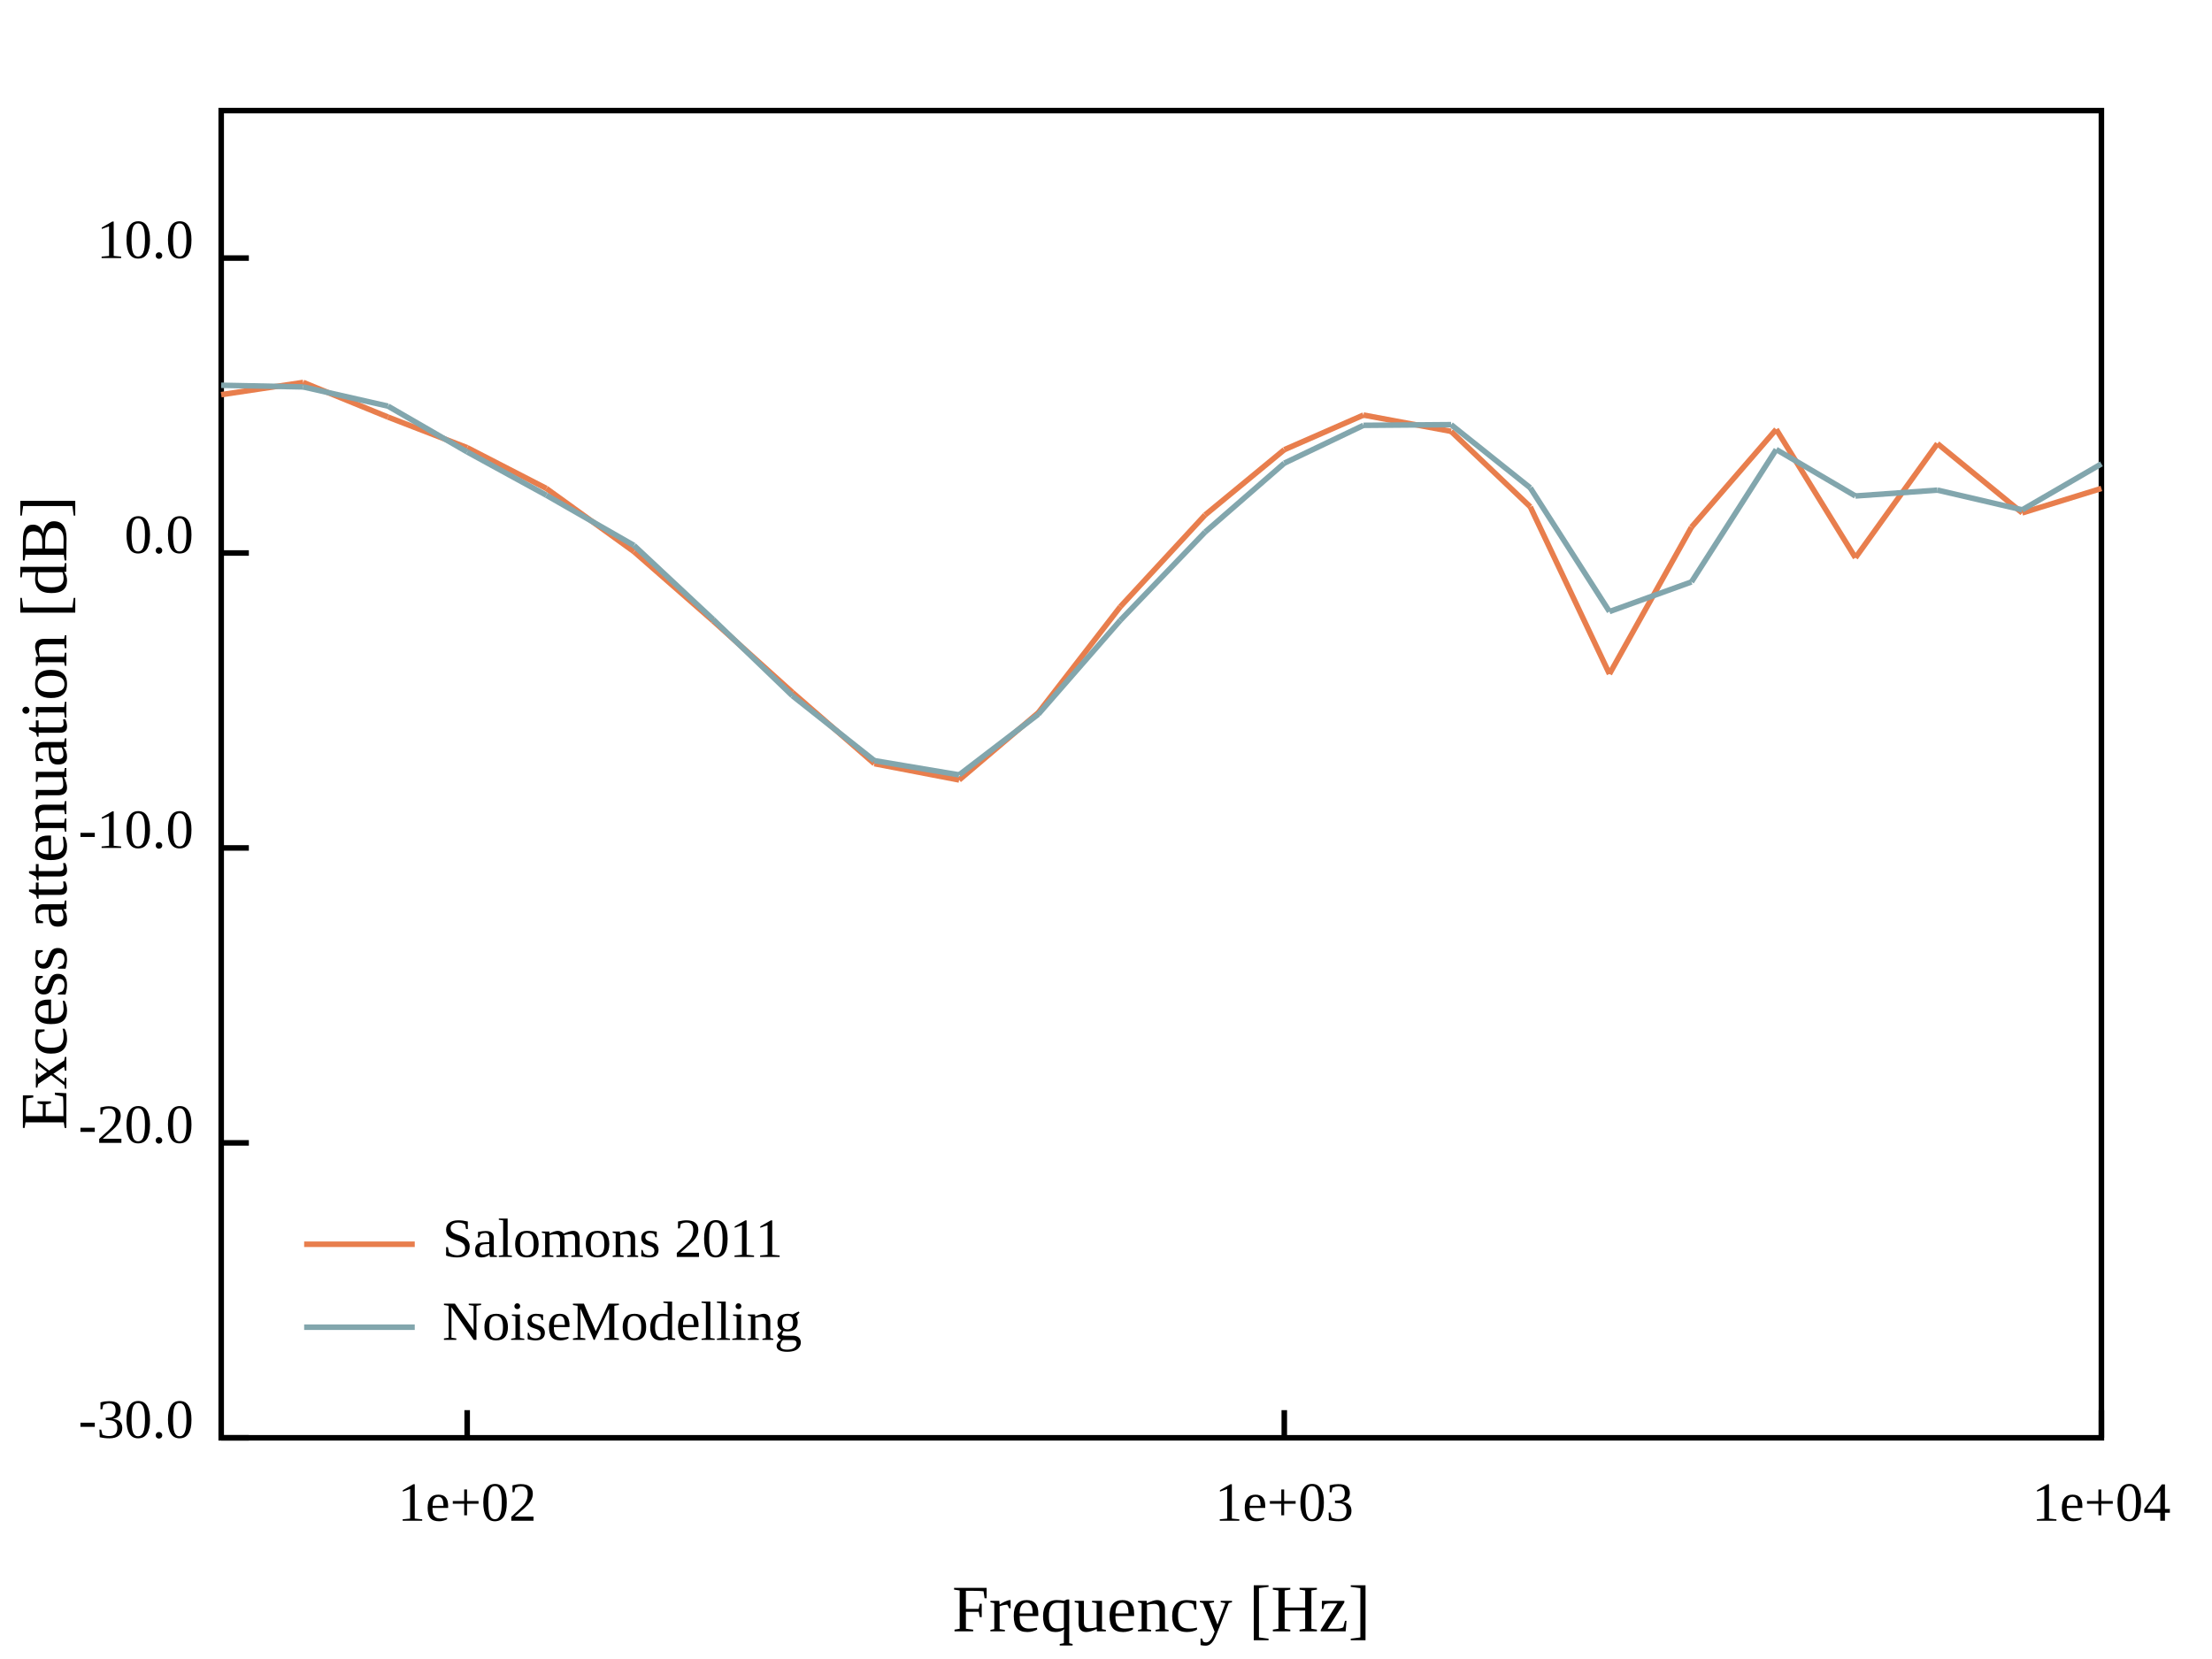
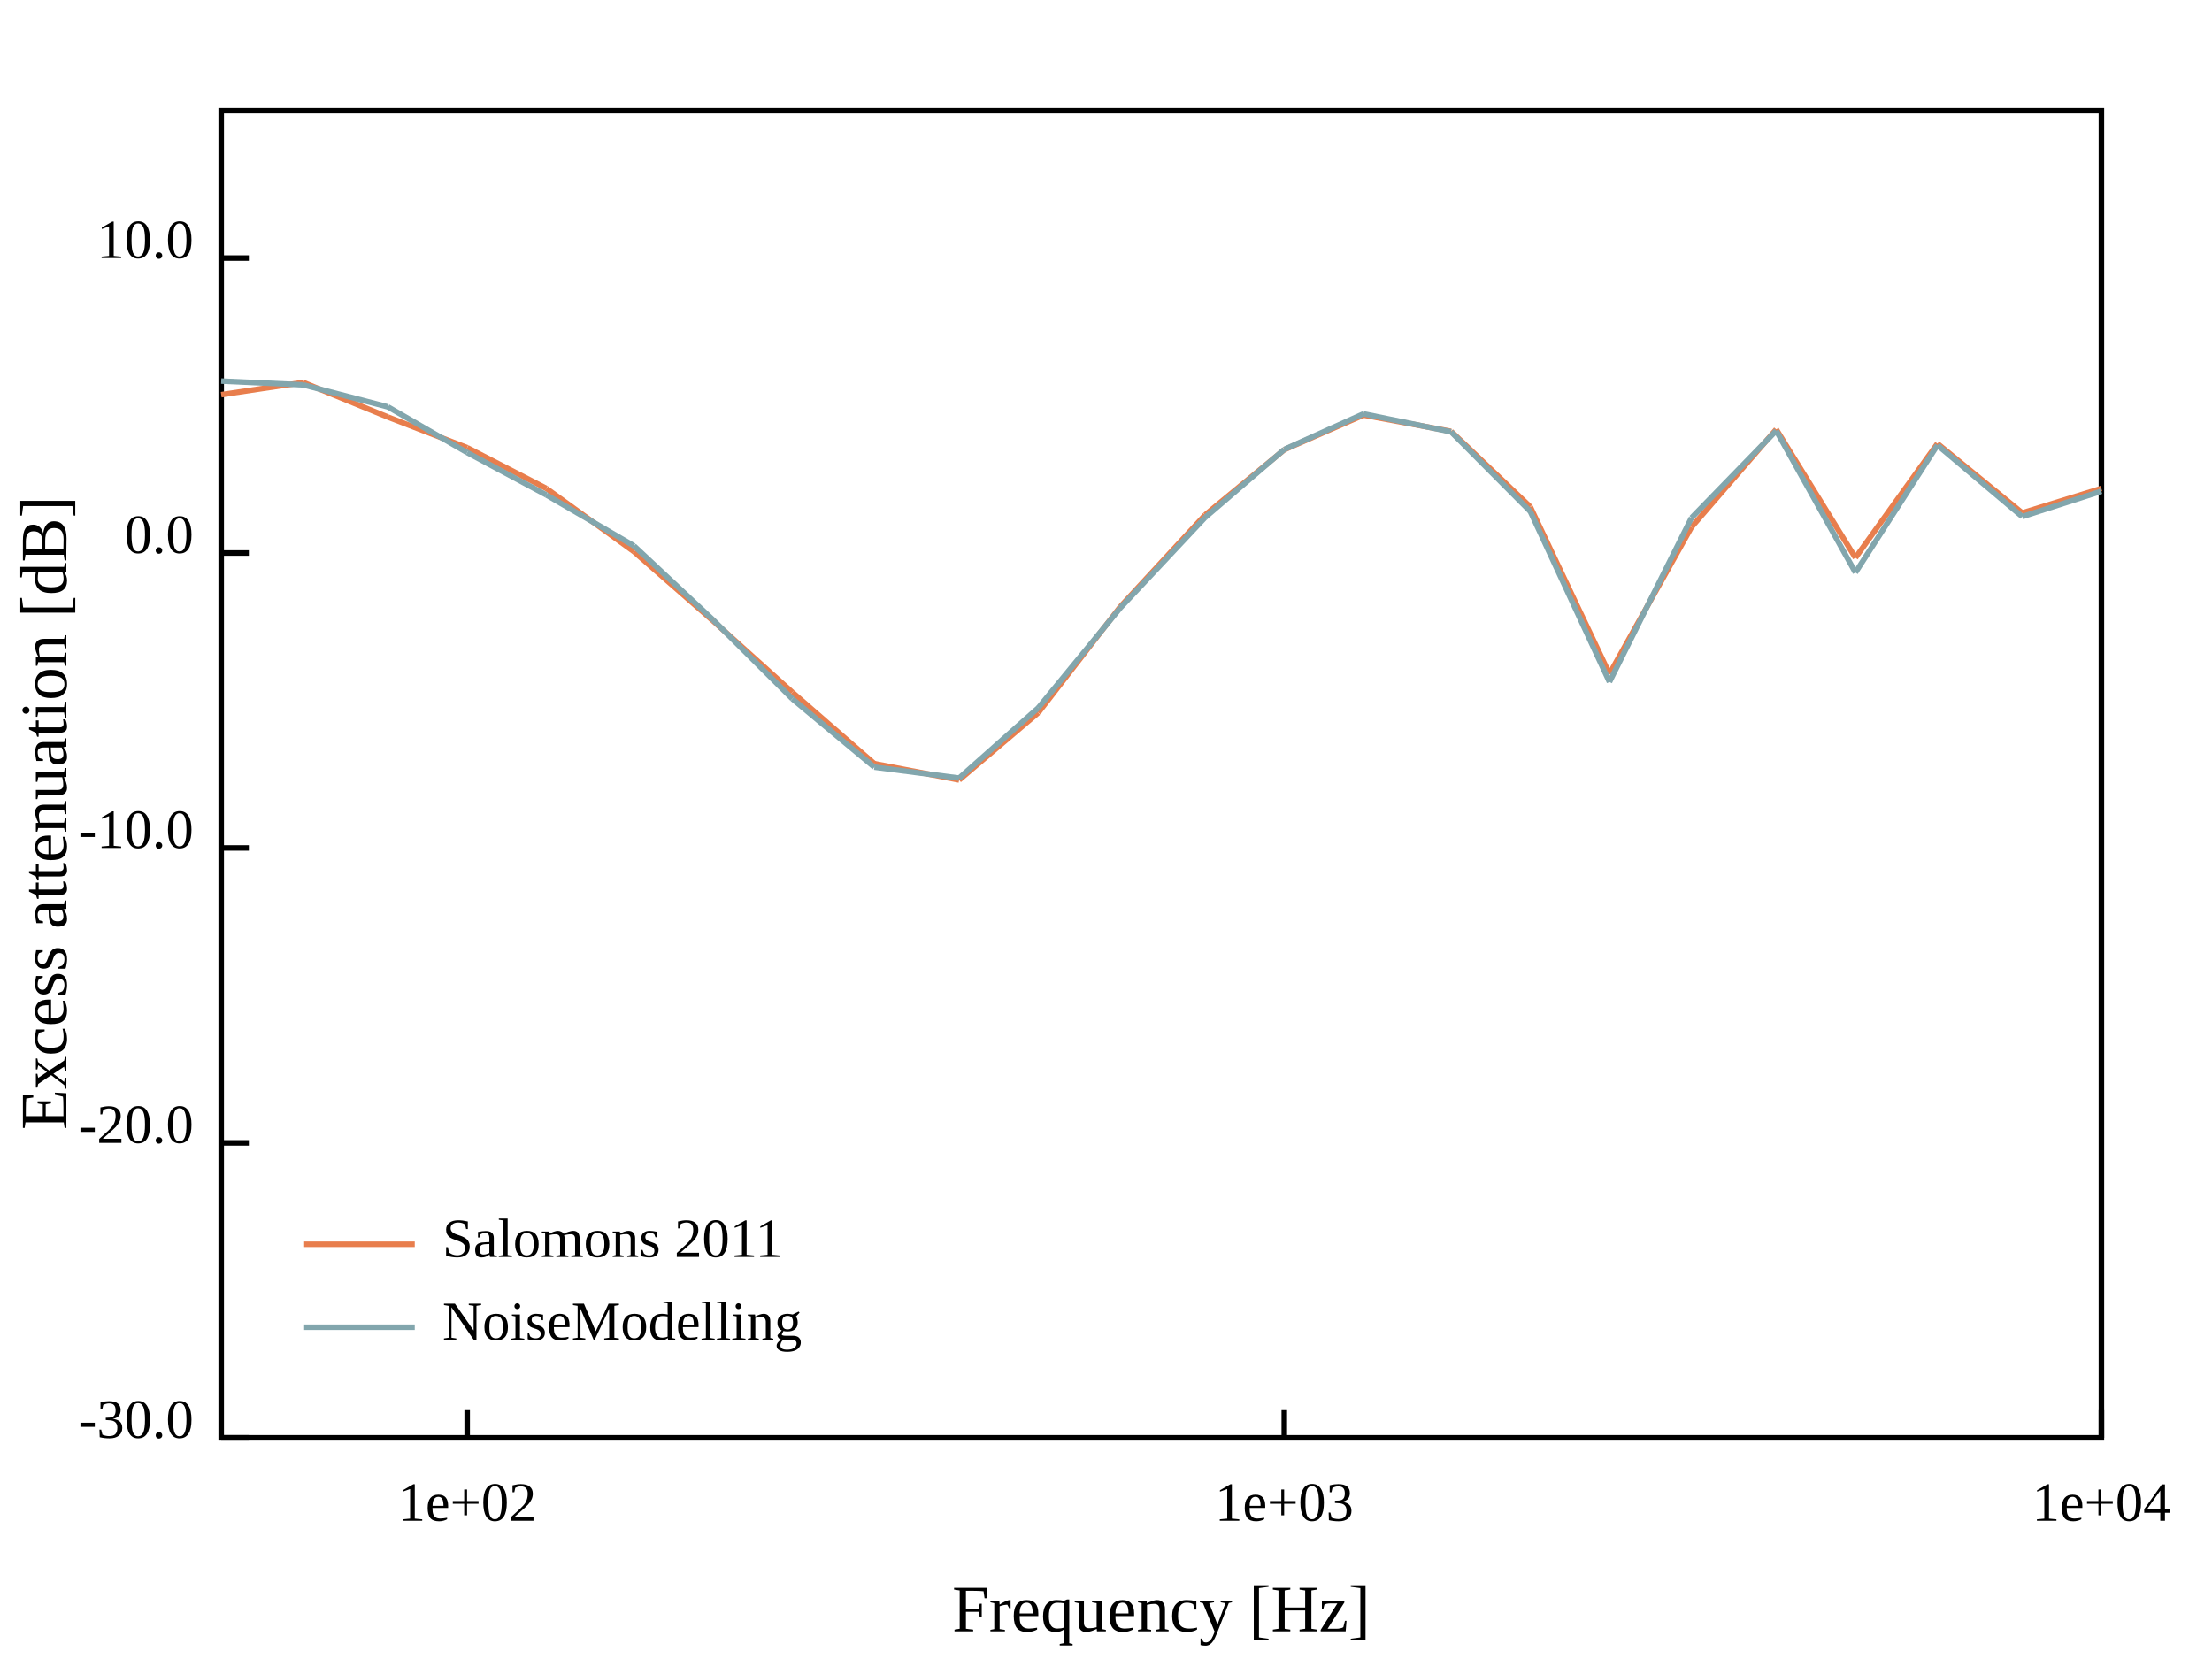
<svg xmlns="http://www.w3.org/2000/svg" height="300" width="400">
  <rect width="400" height="300" x="0" y="0" style="fill:white; stroke:none" />
  <rect width="340" height="240" x="40" y="20" style="fill:none; stroke-width:1;stroke:black" />
  <line x1="40" y1="260" x2="45" y2="260" style="fill:none; stroke-width:1; stroke:black" />
  <text x="35" y="260" text-anchor="end" style="stroke:none; fill:black; font-size:smaller">-30.0</text>
  <line x1="40" y1="206.667" x2="45" y2="206.667" style="fill:none; stroke-width:1; stroke:black" />
  <text x="35" y="206.667" text-anchor="end" style="stroke:none; fill:black; font-size:smaller">-20.0</text>
  <line x1="40" y1="153.333" x2="45" y2="153.333" style="fill:none; stroke-width:1; stroke:black" />
  <text x="35" y="153.333" text-anchor="end" style="stroke:none; fill:black; font-size:smaller">-10.0</text>
  <line x1="40" y1="100" x2="45" y2="100" style="fill:none; stroke-width:1; stroke:black" />
  <text x="35" y="100" text-anchor="end" style="stroke:none; fill:black; font-size:smaller">0.0</text>
  <line x1="40" y1="46.667" x2="45" y2="46.667" style="fill:none; stroke-width:1; stroke:black" />
  <text x="35" y="46.667" text-anchor="end" style="stroke:none; fill:black; font-size:smaller">10.0</text>
  <line x1="84.48" y1="260" x2="84.48" y2="255" style="fill:none; stroke-width:1; stroke:black" />
  <text x="84.48" y="275" text-anchor="middle" style="stroke:none; fill:black; font-size:smaller">1e+02</text>
  <line x1="232.24" y1="260" x2="232.24" y2="255" style="fill:none; stroke-width:1; stroke:black" />
  <text x="232.24" y="275" text-anchor="middle" style="stroke:none; fill:black; font-size:smaller">1e+03</text>
  <line x1="380" y1="260" x2="380" y2="255" style="fill:none; stroke-width:1; stroke:black" />
  <text x="380" y="275" text-anchor="middle" style="stroke:none; fill:black; font-size:smaller">1e+04</text>
  <line x1="40" y1="71.367" x2="54.831" y2="69.155" style="fill:none; stroke-width:1; stroke:rgb(232,126,77)" />
  <line x1="54.831" y1="69.155" x2="70.161" y2="75.422" style="fill:none; stroke-width:1; stroke:rgb(232,126,77)" />
  <line x1="70.161" y1="75.422" x2="84.48" y2="80.952" style="fill:none; stroke-width:1; stroke:rgb(232,126,77)" />
  <line x1="84.48" y1="80.952" x2="98.8" y2="88.326" style="fill:none; stroke-width:1; stroke:rgb(232,126,77)" />
  <line x1="98.8" y1="88.326" x2="114.641" y2="99.754" style="fill:none; stroke-width:1; stroke:rgb(232,126,77)" />
  <line x1="114.641" y1="99.754" x2="128.96" y2="112.289" style="fill:none; stroke-width:1; stroke:rgb(232,126,77)" />
  <line x1="128.96" y1="112.289" x2="143.28" y2="125.192" style="fill:none; stroke-width:1; stroke:rgb(232,126,77)" />
  <line x1="143.28" y1="125.192" x2="158.11" y2="138.095" style="fill:none; stroke-width:1; stroke:rgb(232,126,77)" />
  <line x1="158.11" y1="138.095" x2="173.441" y2="141.045" style="fill:none; stroke-width:1; stroke:rgb(232,126,77)" />
  <line x1="173.441" y1="141.045" x2="187.76" y2="128.879" style="fill:none; stroke-width:1; stroke:rgb(232,126,77)" />
  <line x1="187.76" y1="128.879" x2="202.591" y2="109.708" style="fill:none; stroke-width:1; stroke:rgb(232,126,77)" />
  <line x1="202.591" y1="109.708" x2="217.921" y2="93.118" style="fill:none; stroke-width:1; stroke:rgb(232,126,77)" />
  <line x1="217.921" y1="93.118" x2="232.24" y2="81.321" style="fill:none; stroke-width:1; stroke:rgb(232,126,77)" />
  <line x1="232.24" y1="81.321" x2="246.559" y2="75.054" style="fill:none; stroke-width:1; stroke:rgb(232,126,77)" />
  <line x1="246.559" y1="75.054" x2="262.401" y2="78.003" style="fill:none; stroke-width:1; stroke:rgb(232,126,77)" />
  <line x1="262.401" y1="78.003" x2="276.72" y2="91.644" style="fill:none; stroke-width:1; stroke:rgb(232,126,77)" />
  <line x1="276.72" y1="91.644" x2="291.04" y2="121.874" style="fill:none; stroke-width:1; stroke:rgb(232,126,77)" />
  <line x1="291.04" y1="121.874" x2="305.87" y2="95.33" style="fill:none; stroke-width:1; stroke:rgb(232,126,77)" />
  <line x1="305.87" y1="95.33" x2="321.2" y2="77.634" style="fill:none; stroke-width:1; stroke:rgb(232,126,77)" />
  <line x1="321.2" y1="77.634" x2="335.52" y2="100.86" style="fill:none; stroke-width:1; stroke:rgb(232,126,77)" />
  <line x1="335.52" y1="100.86" x2="350.351" y2="80.215" style="fill:none; stroke-width:1; stroke:rgb(232,126,77)" />
  <line x1="350.351" y1="80.215" x2="365.681" y2="92.75" style="fill:none; stroke-width:1; stroke:rgb(232,126,77)" />
  <line x1="365.681" y1="92.75" x2="380" y2="88.326" style="fill:none; stroke-width:1; stroke:rgb(232,126,77)" />
-   <line x1="40" y1="69.669" x2="54.831" y2="69.966" style="fill:none; stroke-width:1; stroke:rgb(130,166,173)" />
-   <line x1="54.831" y1="69.966" x2="70.161" y2="73.441" style="fill:none; stroke-width:1; stroke:rgb(130,166,173)" />
-   <line x1="70.161" y1="73.441" x2="84.48" y2="81.722" style="fill:none; stroke-width:1; stroke:rgb(130,166,173)" />
-   <line x1="84.48" y1="81.722" x2="98.8" y2="89.554" style="fill:none; stroke-width:1; stroke:rgb(130,166,173)" />
-   <line x1="98.8" y1="89.554" x2="114.641" y2="98.628" style="fill:none; stroke-width:1; stroke:rgb(130,166,173)" />
-   <line x1="114.641" y1="98.628" x2="128.96" y2="112.019" style="fill:none; stroke-width:1; stroke:rgb(130,166,173)" />
-   <line x1="128.96" y1="112.019" x2="143.28" y2="125.804" style="fill:none; stroke-width:1; stroke:rgb(130,166,173)" />
-   <line x1="143.28" y1="125.804" x2="158.11" y2="137.545" style="fill:none; stroke-width:1; stroke:rgb(130,166,173)" />
-   <line x1="158.11" y1="137.545" x2="173.441" y2="140.122" style="fill:none; stroke-width:1; stroke:rgb(130,166,173)" />
-   <line x1="173.441" y1="140.122" x2="187.76" y2="129.158" style="fill:none; stroke-width:1; stroke:rgb(130,166,173)" />
-   <line x1="187.76" y1="129.158" x2="202.591" y2="112.169" style="fill:none; stroke-width:1; stroke:rgb(130,166,173)" />
-   <line x1="202.591" y1="112.169" x2="217.921" y2="96.211" style="fill:none; stroke-width:1; stroke:rgb(130,166,173)" />
-   <line x1="217.921" y1="96.211" x2="232.24" y2="83.759" style="fill:none; stroke-width:1; stroke:rgb(130,166,173)" />
-   <line x1="232.24" y1="83.759" x2="246.559" y2="76.913" style="fill:none; stroke-width:1; stroke:rgb(130,166,173)" />
-   <line x1="246.559" y1="76.913" x2="262.401" y2="76.788" style="fill:none; stroke-width:1; stroke:rgb(130,166,173)" />
-   <line x1="262.401" y1="76.788" x2="276.72" y2="88.216" style="fill:none; stroke-width:1; stroke:rgb(130,166,173)" />
-   <line x1="276.72" y1="88.216" x2="291.04" y2="110.589" style="fill:none; stroke-width:1; stroke:rgb(130,166,173)" />
-   <line x1="291.04" y1="110.589" x2="305.87" y2="105.232" style="fill:none; stroke-width:1; stroke:rgb(130,166,173)" />
-   <line x1="305.87" y1="105.232" x2="321.2" y2="81.282" style="fill:none; stroke-width:1; stroke:rgb(130,166,173)" />
-   <line x1="321.2" y1="81.282" x2="335.52" y2="89.689" style="fill:none; stroke-width:1; stroke:rgb(130,166,173)" />
-   <line x1="335.52" y1="89.689" x2="350.351" y2="88.63" style="fill:none; stroke-width:1; stroke:rgb(130,166,173)" />
-   <line x1="350.351" y1="88.63" x2="365.681" y2="92.192" style="fill:none; stroke-width:1; stroke:rgb(130,166,173)" />
-   <line x1="365.681" y1="92.192" x2="380" y2="83.88" style="fill:none; stroke-width:1; stroke:rgb(130,166,173)" />
+   <line x1="40" y1="68.905" x2="54.831" y2="69.593" style="fill:none; stroke-width:1; stroke:rgb(130,166,173)" />
+   <line x1="54.831" y1="69.593" x2="70.161" y2="73.584" style="fill:none; stroke-width:1; stroke:rgb(130,166,173)" />
+   <line x1="70.161" y1="73.584" x2="84.48" y2="81.838" style="fill:none; stroke-width:1; stroke:rgb(130,166,173)" />
+   <line x1="84.48" y1="81.838" x2="98.8" y2="89.5" style="fill:none; stroke-width:1; stroke:rgb(130,166,173)" />
+   <line x1="98.8" y1="89.5" x2="114.641" y2="98.714" style="fill:none; stroke-width:1; stroke:rgb(130,166,173)" />
+   <line x1="114.641" y1="98.714" x2="128.96" y2="112.105" style="fill:none; stroke-width:1; stroke:rgb(130,166,173)" />
+   <line x1="128.96" y1="112.105" x2="143.28" y2="126.374" style="fill:none; stroke-width:1; stroke:rgb(130,166,173)" />
+   <line x1="143.28" y1="126.374" x2="158.11" y2="138.724" style="fill:none; stroke-width:1; stroke:rgb(130,166,173)" />
+   <line x1="158.11" y1="138.724" x2="173.441" y2="140.701" style="fill:none; stroke-width:1; stroke:rgb(130,166,173)" />
+   <line x1="173.441" y1="140.701" x2="187.76" y2="127.998" style="fill:none; stroke-width:1; stroke:rgb(130,166,173)" />
+   <line x1="187.76" y1="127.998" x2="202.591" y2="109.917" style="fill:none; stroke-width:1; stroke:rgb(130,166,173)" />
+   <line x1="202.591" y1="109.917" x2="217.921" y2="93.571" style="fill:none; stroke-width:1; stroke:rgb(130,166,173)" />
+   <line x1="217.921" y1="93.571" x2="232.24" y2="81.271" style="fill:none; stroke-width:1; stroke:rgb(130,166,173)" />
+   <line x1="232.24" y1="81.271" x2="246.559" y2="74.834" style="fill:none; stroke-width:1; stroke:rgb(130,166,173)" />
+   <line x1="246.559" y1="74.834" x2="262.401" y2="78.088" style="fill:none; stroke-width:1; stroke:rgb(130,166,173)" />
+   <line x1="262.401" y1="78.088" x2="276.72" y2="92.473" style="fill:none; stroke-width:1; stroke:rgb(130,166,173)" />
+   <line x1="276.72" y1="92.473" x2="291.04" y2="123.323" style="fill:none; stroke-width:1; stroke:rgb(130,166,173)" />
+   <line x1="291.04" y1="123.323" x2="305.87" y2="93.648" style="fill:none; stroke-width:1; stroke:rgb(130,166,173)" />
+   <line x1="305.87" y1="93.648" x2="321.2" y2="77.878" style="fill:none; stroke-width:1; stroke:rgb(130,166,173)" />
+   <line x1="321.2" y1="77.878" x2="335.52" y2="103.538" style="fill:none; stroke-width:1; stroke:rgb(130,166,173)" />
+   <line x1="335.52" y1="103.538" x2="350.351" y2="80.493" style="fill:none; stroke-width:1; stroke:rgb(130,166,173)" />
+   <line x1="350.351" y1="80.493" x2="365.681" y2="93.419" style="fill:none; stroke-width:1; stroke:rgb(130,166,173)" />
+   <line x1="365.681" y1="93.419" x2="380" y2="88.827" style="fill:none; stroke-width:1; stroke:rgb(130,166,173)" />
  <text x="210" y="295" text-anchor="middle" style="stroke:none; fill:black">Frequency [Hz]</text>
  <text x="5" y="140" transform="rotate(-90, 12, 140)" text-anchor="middle" style="stroke:none; fill:black">Excess attenuation [dB]</text>
  <line x1="55" y1="225" x2="75" y2="225" style="fill:none; stroke-width:1; stroke:rgb(232,126,77)" />
  <text x="80" y="225" dominant-baseline="middle" style="stroke:none; fill:black; font-size:smaller">Salomons 2011</text>
  <line x1="55" y1="240" x2="75" y2="240" style="fill:none; stroke-width:1; stroke:rgb(130,166,173)" />
  <text x="80" y="240" dominant-baseline="middle" style="stroke:none; fill:black; font-size:smaller">NoiseModelling</text>
</svg>
